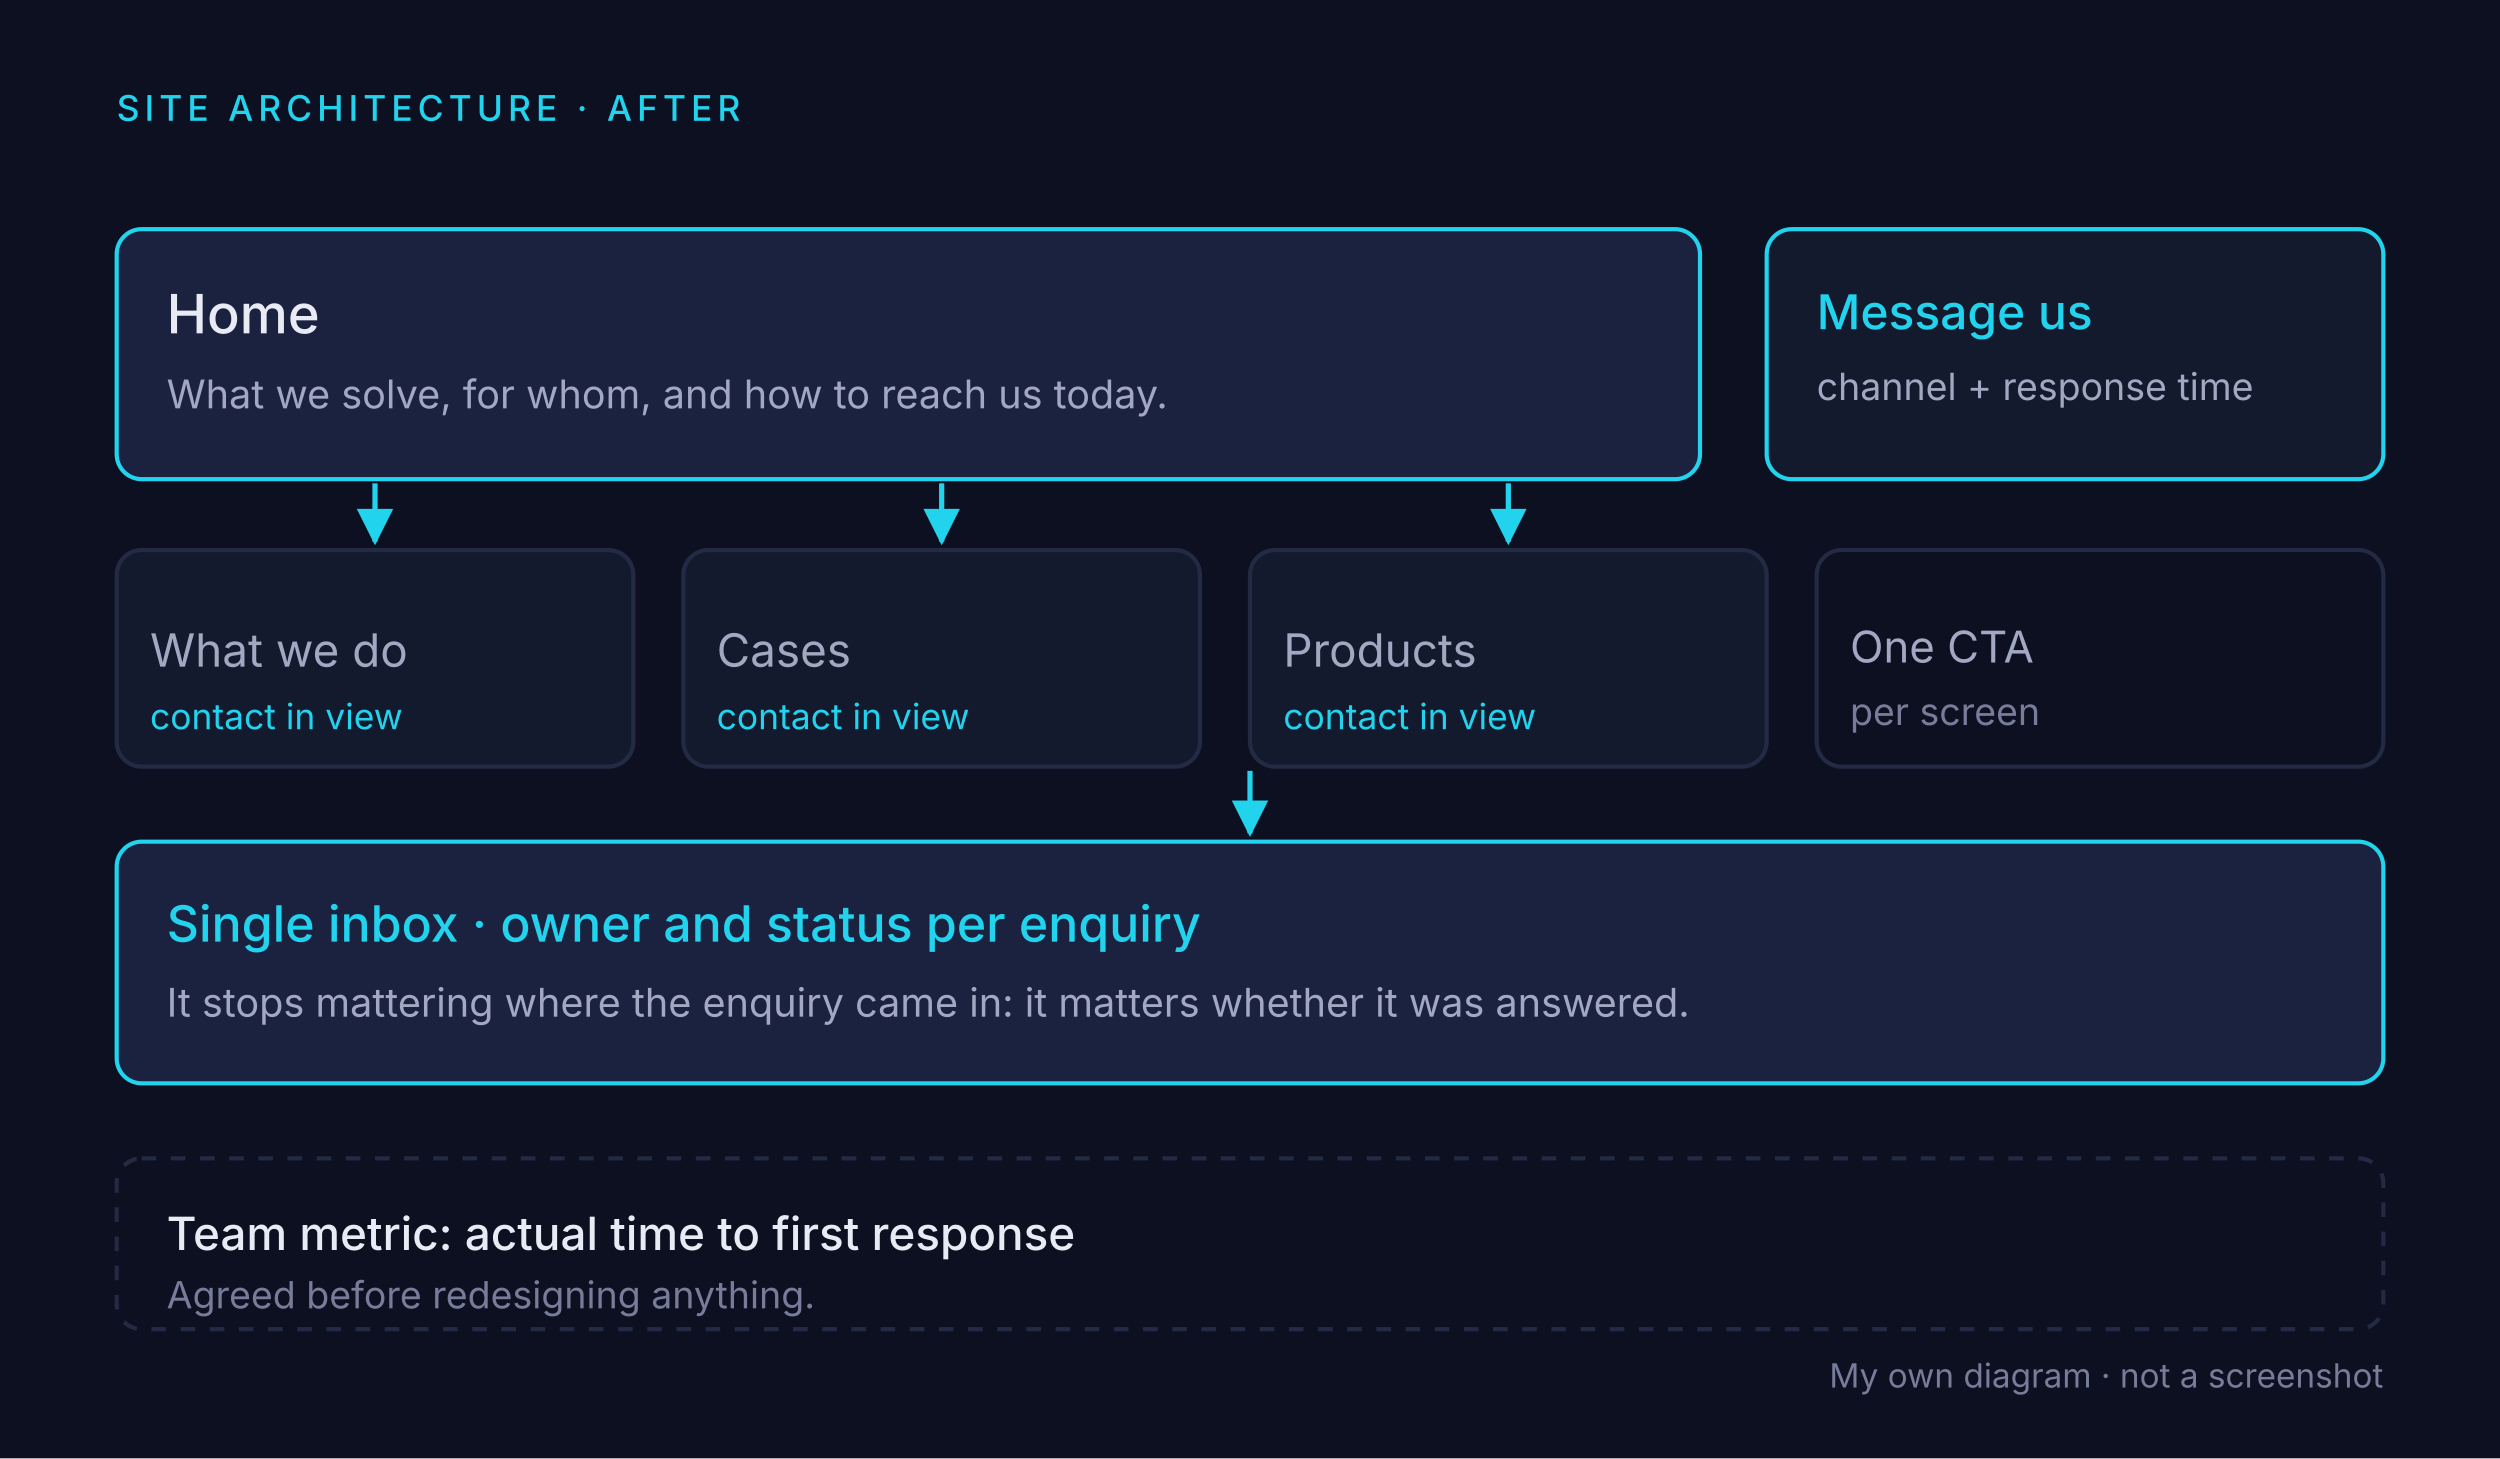
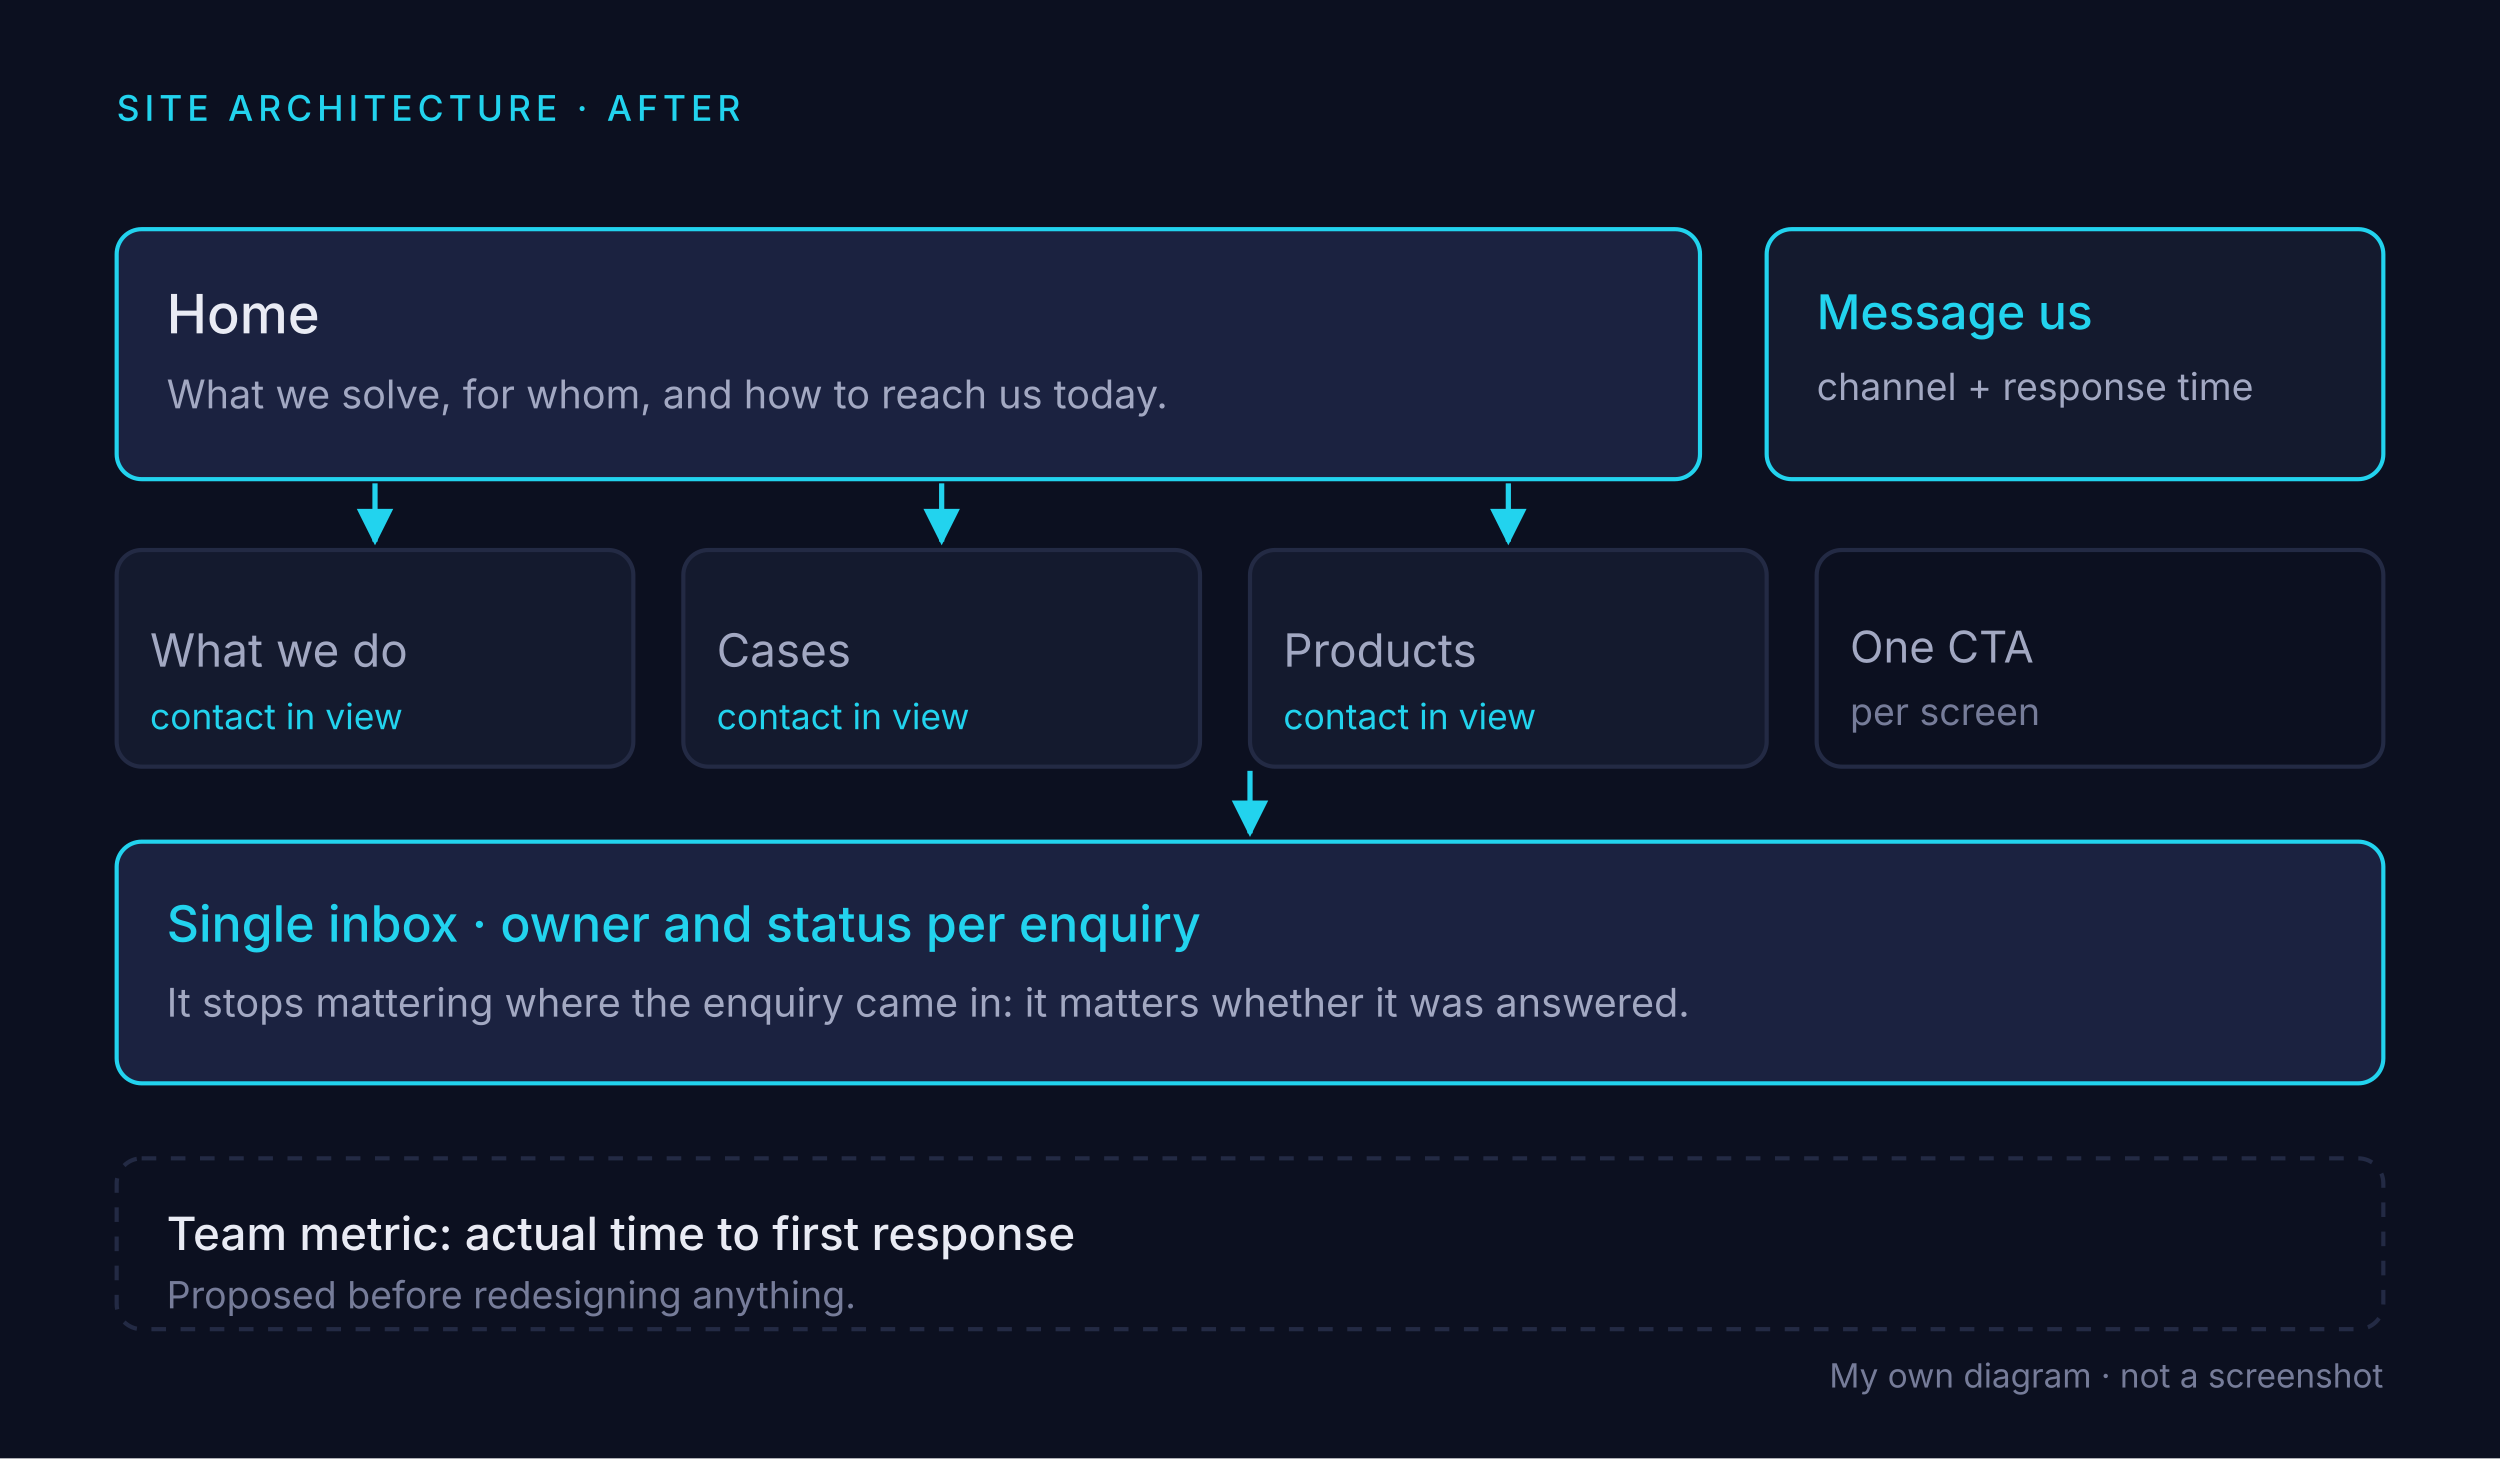
<svg xmlns="http://www.w3.org/2000/svg" viewBox="0 0 1200 700" width="1200" height="700" role="img" aria-label="Site architecture · after">
  <defs>
    <marker id="ah" viewBox="0 0 10 10" refX="9" refY="5" markerWidth="7" markerHeight="7" orient="auto-start-reverse">
      <path d="M0 0 L10 5 L0 10 z" fill="#22D3EE" />
    </marker>
  </defs>
  <rect width="1200" height="700" fill="#0C1020" />
  <text x="56" y="58" fill="#22D3EE" font-size="17" font-weight="500" font-family="Inter, system-ui, sans-serif" letter-spacing="2.4">SITE ARCHITECTURE · AFTER</text>
  <rect x="56" y="110" width="760" height="120" rx="12" fill="#1B2240" stroke="#22D3EE" stroke-width="2" />
  <text x="80" y="160" fill="#E9EBF4" font-size="26" font-weight="500" font-family="Inter, system-ui, sans-serif">Home</text>
  <text x="80" y="196" fill="#A2A8C2" font-size="19" font-weight="400" font-family="Inter, system-ui, sans-serif">What we solve, for whom, and how to reach us today.</text>
  <rect x="848" y="110" width="296" height="120" rx="12" fill="#141A2E" stroke="#22D3EE" stroke-width="2" />
  <text x="872" y="158" fill="#22D3EE" font-size="23" font-weight="500" font-family="Inter, system-ui, sans-serif">Message us</text>
  <text x="872" y="192" fill="#A2A8C2" font-size="18" font-weight="400" font-family="Inter, system-ui, sans-serif">channel + response time</text>
  <rect x="56" y="264" width="248" height="104" rx="12" fill="#141A2E" stroke="#232A44" stroke-width="2" />
  <text x="72" y="320" fill="#A2A8C2" font-size="22" font-weight="400" font-family="Inter, system-ui, sans-serif">What we do</text>
  <text x="72" y="350" fill="#22D3EE" font-size="17" font-weight="400" font-family="Inter, system-ui, sans-serif">contact in view</text>
  <rect x="328" y="264" width="248" height="104" rx="12" fill="#141A2E" stroke="#232A44" stroke-width="2" />
  <text x="344" y="320" fill="#A2A8C2" font-size="22" font-weight="400" font-family="Inter, system-ui, sans-serif">Cases</text>
  <text x="344" y="350" fill="#22D3EE" font-size="17" font-weight="400" font-family="Inter, system-ui, sans-serif">contact in view</text>
  <rect x="600" y="264" width="248" height="104" rx="12" fill="#141A2E" stroke="#232A44" stroke-width="2" />
  <text x="616" y="320" fill="#A2A8C2" font-size="22" font-weight="400" font-family="Inter, system-ui, sans-serif">Products</text>
  <text x="616" y="350" fill="#22D3EE" font-size="17" font-weight="400" font-family="Inter, system-ui, sans-serif">contact in view</text>
  <rect x="872" y="264" width="272" height="104" rx="12" fill="none" stroke="#232A44" stroke-width="2" />
  <text x="888" y="318" fill="#A2A8C2" font-size="21" font-weight="400" font-family="Inter, system-ui, sans-serif">One CTA</text>
  <text x="888" y="348" fill="#767C99" font-size="18" font-weight="400" font-family="Inter, system-ui, sans-serif">per screen</text>
  <line x1="180" y1="232" x2="180" y2="260" stroke="#22D3EE" stroke-width="2.5" marker-end="url(#ah)" />
  <line x1="452" y1="232" x2="452" y2="260" stroke="#22D3EE" stroke-width="2.5" marker-end="url(#ah)" />
  <line x1="724" y1="232" x2="724" y2="260" stroke="#22D3EE" stroke-width="2.5" marker-end="url(#ah)" />
  <rect x="56" y="404" width="1088" height="116" rx="12" fill="#1B2240" stroke="#22D3EE" stroke-width="2" />
  <text x="80" y="452" fill="#22D3EE" font-size="24" font-weight="500" font-family="Inter, system-ui, sans-serif">Single inbox · owner and status per enquiry</text>
  <text x="80" y="488" fill="#A2A8C2" font-size="19" font-weight="400" font-family="Inter, system-ui, sans-serif">It stops mattering where the enquiry came in: it matters whether it was answered.</text>
  <line x1="600" y1="370" x2="600" y2="400" stroke="#22D3EE" stroke-width="2.5" marker-end="url(#ah)" />
  <rect x="56" y="556" width="1088" height="82" rx="12" fill="none" stroke="#232A44" stroke-width="2" stroke-dasharray="7 7" />
  <text x="80" y="600" fill="#E9EBF4" font-size="22" font-weight="500" font-family="Inter, system-ui, sans-serif">Team metric: actual time to first response</text>
-   <text x="80" y="628" fill="#767C99" font-size="18" font-weight="400" font-family="Inter, system-ui, sans-serif">Agreed before redesigning anything.</text>
+   <text x="80" y="628" fill="#767C99" font-size="18" font-weight="400" font-family="Inter, system-ui, sans-serif">Proposed before redesigning anything.</text>
  <text x="1144" y="666" fill="#767C99" font-size="16" font-weight="400" font-family="Inter, system-ui, sans-serif" text-anchor="end">My own diagram · not a screenshot</text>
</svg>
